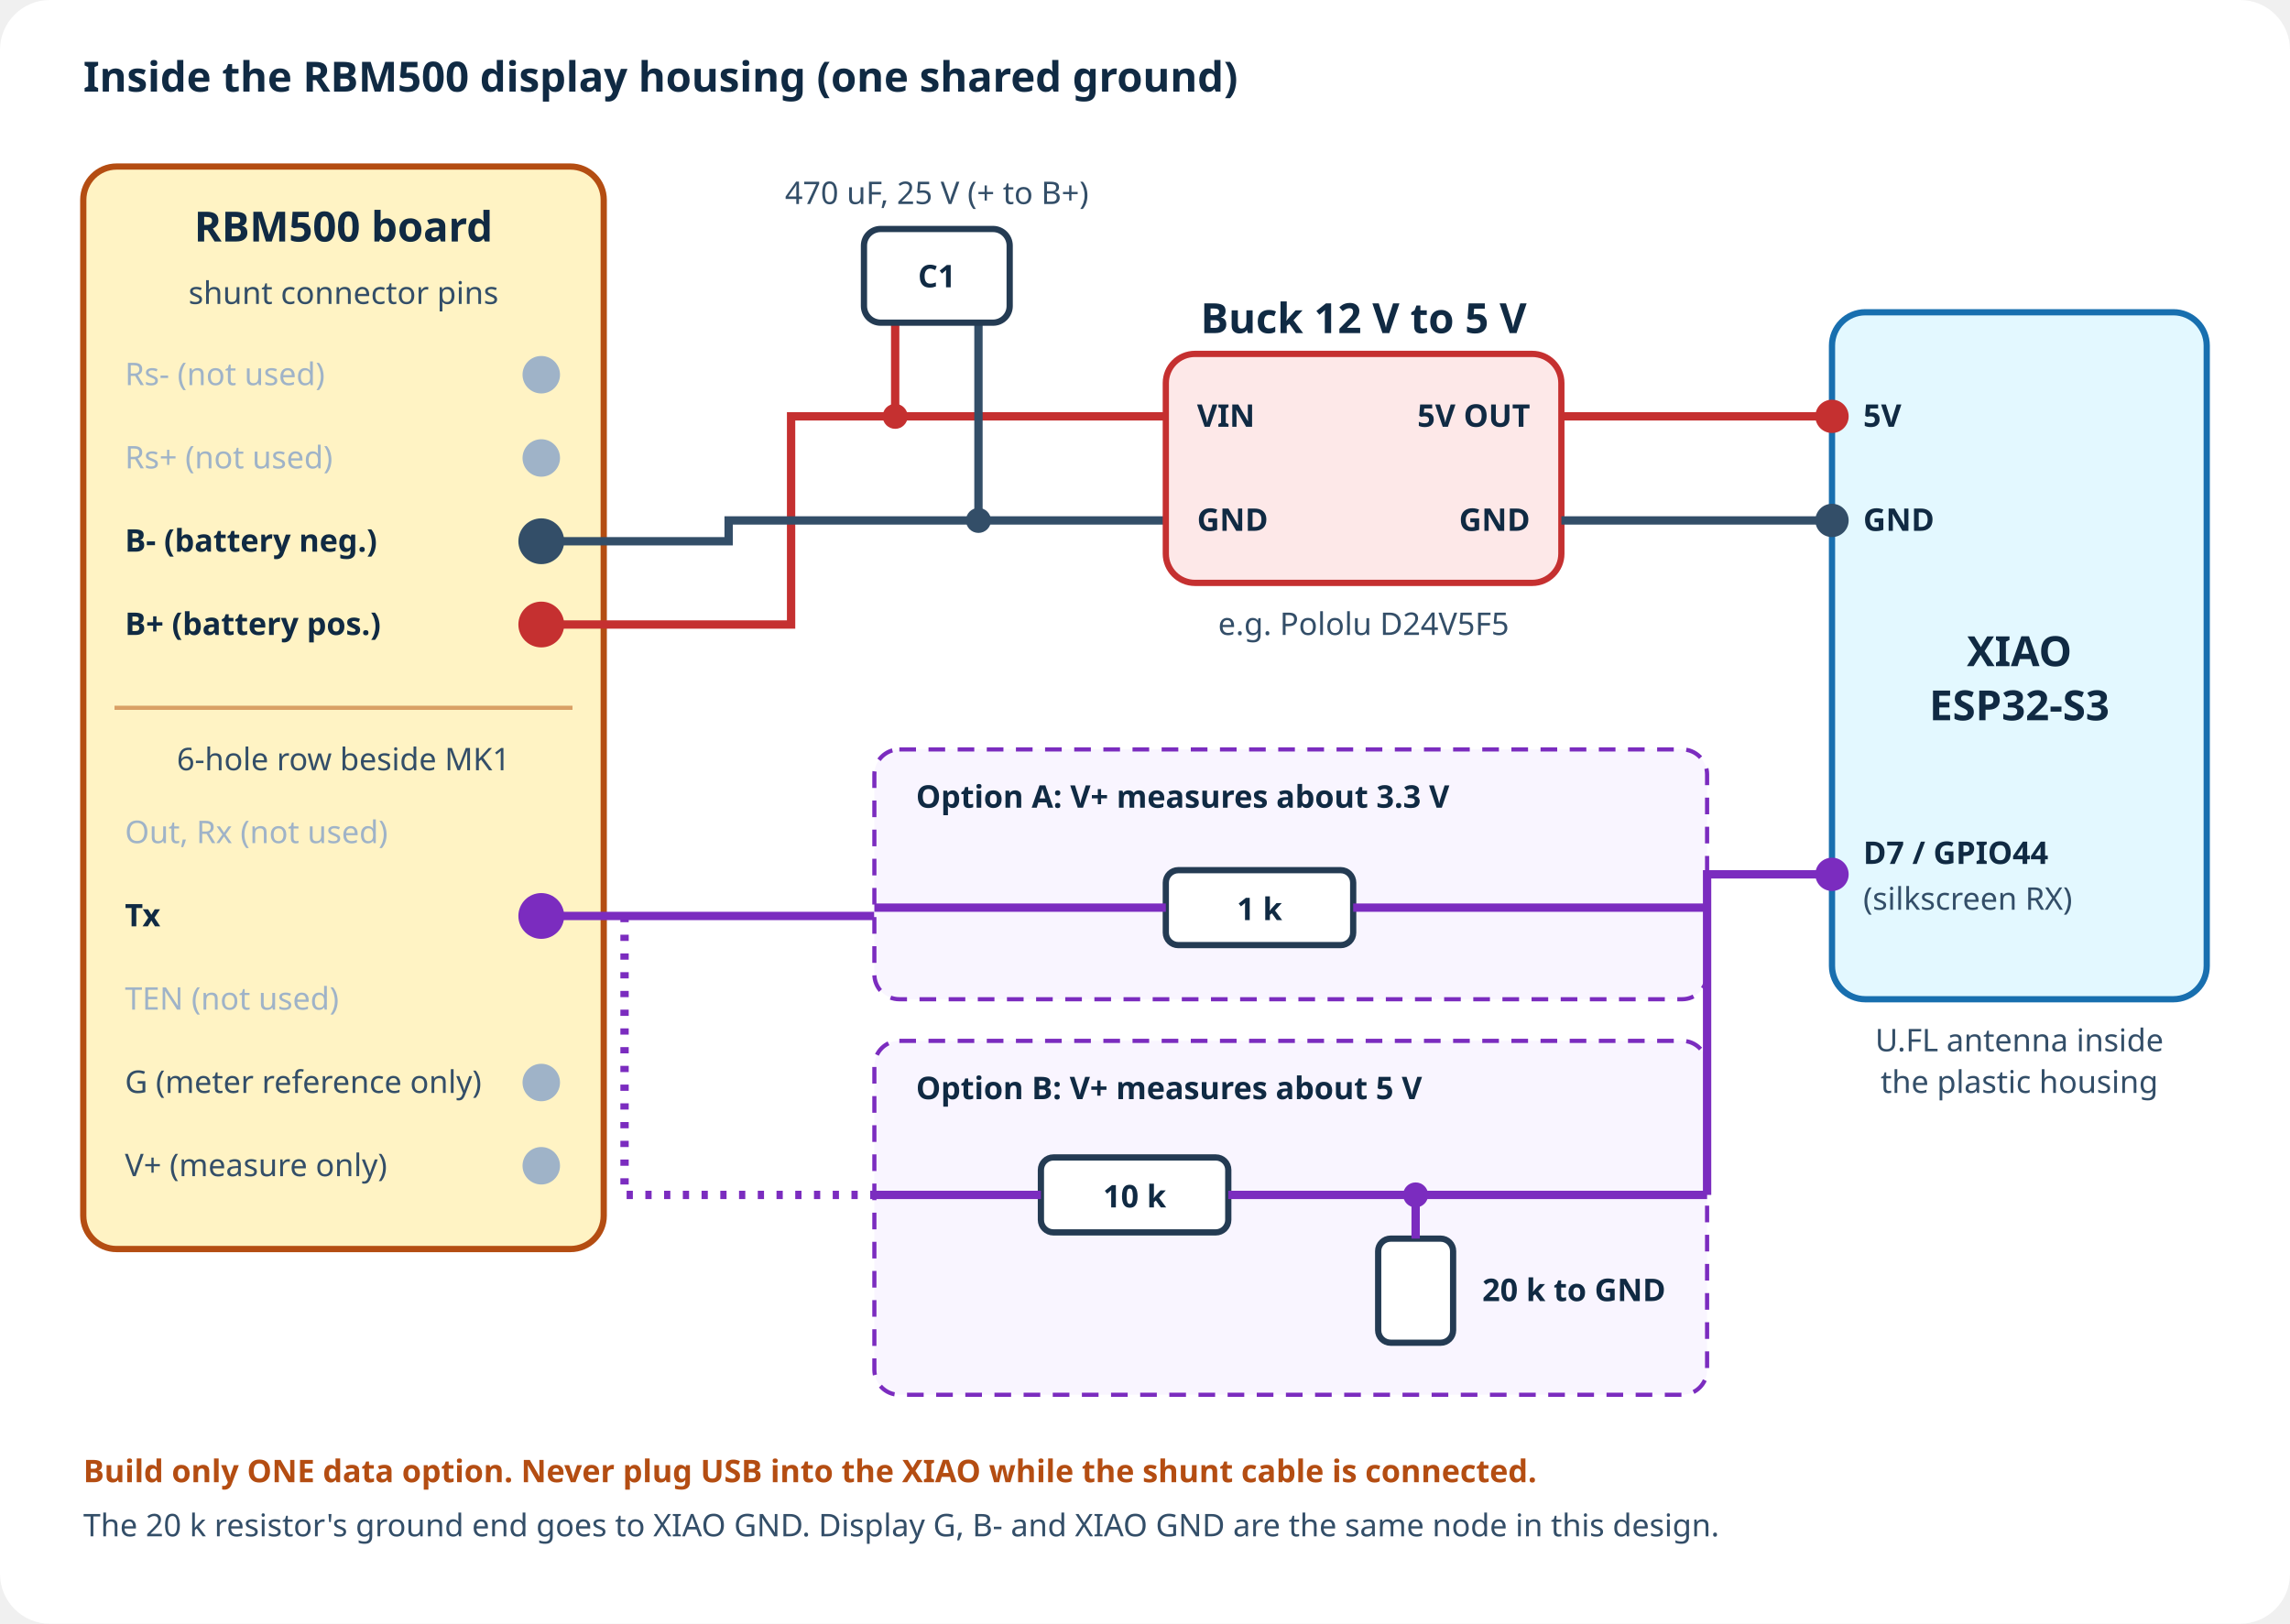
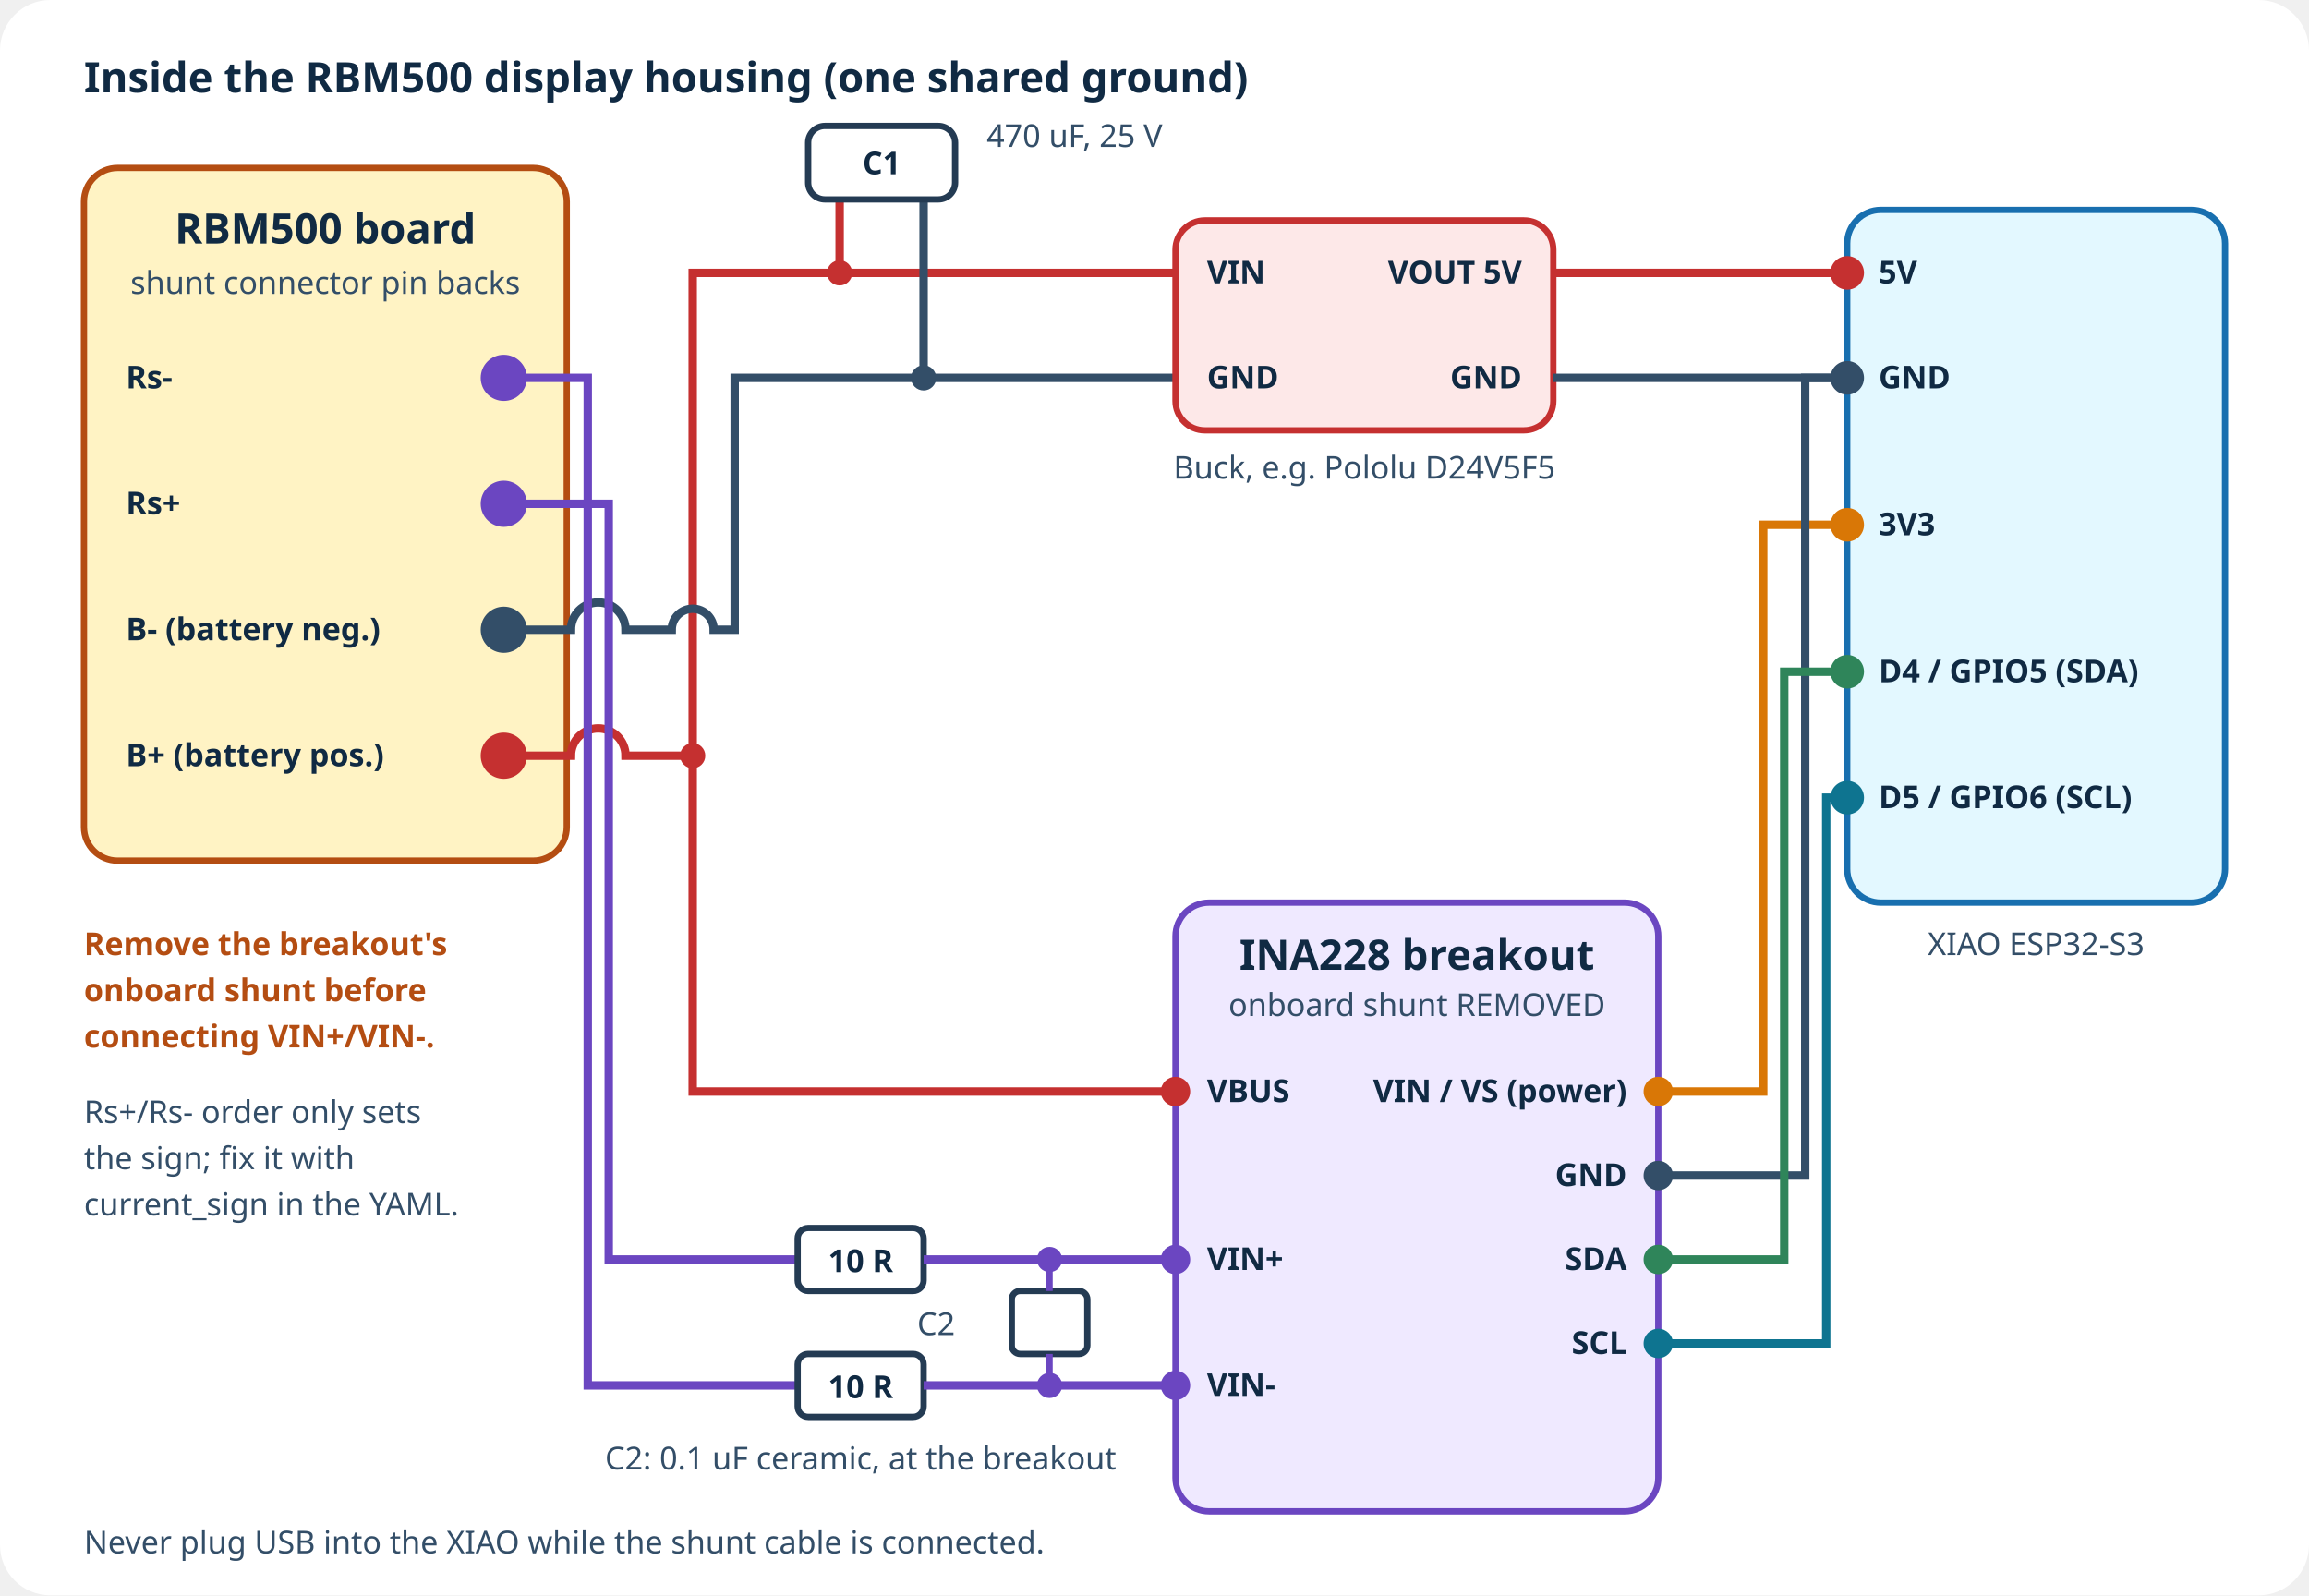
- <svg xmlns="http://www.w3.org/2000/svg" width="1100" height="780" viewBox="0 0 1100 780" role="img" aria-labelledby="title desc">
+ <svg xmlns="http://www.w3.org/2000/svg" width="1100" height="760" viewBox="0 0 1100 760" role="img" aria-labelledby="title desc">
  <defs>
    <style>
      .batt{fill:#fff3c4;stroke:#b44d12;stroke-width:3}
      .esp{fill:#e3f8ff;stroke:#186faf;stroke-width:3}
      .reg{fill:#fde8e8;stroke:#c53030;stroke-width:3}
-       .opt{fill:#f9f5ff;stroke:#7b2cbf;stroke-width:2;stroke-dasharray:8 6}
+       .ina{fill:#efe9ff;stroke:#6b46c1;stroke-width:3}
      .t{font:600 20px system-ui,sans-serif;fill:#102a43}
      .s{font:15px system-ui,sans-serif;fill:#334e68}
      .sb{font:600 15px system-ui,sans-serif;fill:#102a43}
-       .nc{font:15px system-ui,sans-serif;fill:#9fb3c8}
      .warn{font:600 15px system-ui,sans-serif;fill:#b44d12}
      .w{fill:none;stroke-width:4}
      .vp{stroke:#c53030}
-       .tx{stroke:#7b2cbf}
      .gnd{stroke:#334e68}
+       .sense{stroke:#6b46c1}
+       .v3{stroke:#d97706}
+       .sda{stroke:#2f855a}
+       .scl{stroke:#0e7490}
      .res{fill:#fff;stroke:#243b53;stroke-width:3}
    </style>
  </defs>
-   <rect width="1100" height="780" rx="24" fill="#fff" />
+   <rect width="1100" height="760" rx="24" fill="#fff" />
  <text class="t" x="40" y="44">Inside the RBM500 display housing (one shared ground)</text>
-   <rect class="batt" x="40" y="80" width="250" height="520" rx="16" />
-   <text class="t" x="165" y="116" text-anchor="middle">RBM500 board</text>
-   <text class="s" x="165" y="146" text-anchor="middle">shunt connector pins</text>
-   <text class="nc" x="60" y="185">Rs- (not used)</text>
-   <circle cx="260" cy="180" r="9" fill="#9fb3c8" />
-   <text class="nc" x="60" y="225">Rs+ (not used)</text>
-   <circle cx="260" cy="220" r="9" fill="#9fb3c8" />
-   <text class="sb" x="60" y="265">B- (battery neg.)</text>
-   <circle cx="260" cy="260" r="11" fill="#334e68" />
-   <text class="sb" x="60" y="305">B+ (battery pos.)</text>
-   <circle cx="260" cy="300" r="11" fill="#c53030" />
-   <line x1="55" y1="340" x2="275" y2="340" stroke="#d9a066" stroke-width="2" />
-   <text class="s" x="165" y="370" text-anchor="middle">6-hole row beside MK1</text>
-   <text class="nc" x="60" y="405">Out, Rx (not used)</text>
-   <text class="sb" x="60" y="445">Tx</text>
-   <circle cx="260" cy="440" r="11" fill="#7b2cbf" />
-   <text class="nc" x="60" y="485">TEN (not used)</text>
-   <text class="s" x="60" y="525">G (meter reference only)</text>
-   <circle cx="260" cy="520" r="9" fill="#9fb3c8" />
-   <text class="s" x="60" y="565">V+ (measure only)</text>
-   <circle cx="260" cy="560" r="9" fill="#9fb3c8" />
-   <path class="w vp" d="M260 300 H380 V200 H560" />
-   <path class="w gnd" d="M260 260 H350 V250 H560" />
-   <circle cx="430" cy="200" r="6" fill="#c53030" />
-   <circle cx="470" cy="250" r="6" fill="#334e68" />
-   <path class="w vp" d="M430 200 V155" />
-   <path class="w gnd" d="M470 250 V155" />
-   <rect x="415" y="110" width="70" height="45" rx="8" fill="#fff" stroke="#243b53" stroke-width="3" />
-   <text class="sb" x="450" y="138" text-anchor="middle">C1</text>
-   <text class="s" x="450" y="98" text-anchor="middle">470 uF, 25 V (+ to B+)</text>
-   <rect class="reg" x="560" y="170" width="190" height="110" rx="14" />
-   <text class="t" x="655" y="160" text-anchor="middle">Buck 12 V to 5 V</text>
-   <text class="sb" x="575" y="205">VIN</text>
-   <text class="sb" x="575" y="255">GND</text>
-   <text class="sb" x="735" y="205" text-anchor="end">5V OUT</text>
-   <text class="sb" x="735" y="255" text-anchor="end">GND</text>
-   <text class="s" x="655" y="305" text-anchor="middle">e.g. Pololu D24V5F5</text>
-   <path class="w vp" d="M750 200 H880" />
-   <path class="w gnd" d="M750 250 H880" />
-   <path class="w tx" d="M260 440 H420" />
-   <rect class="opt" x="420" y="360" width="400" height="120" rx="12" />
-   <text class="sb" x="440" y="388">Option A: V+ measures about 3.3 V</text>
-   <rect class="res" x="560" y="418" width="90" height="36" rx="6" />
-   <text class="sb" x="605" y="442" text-anchor="middle">1 k</text>
-   <path class="w tx" d="M420 436 H560 M650 436 H820" />
-   <rect class="opt" x="420" y="500" width="400" height="170" rx="12" />
-   <text class="sb" x="440" y="528">Option B: V+ measures about 5 V</text>
-   <rect class="res" x="500" y="556" width="90" height="36" rx="6" />
-   <text class="sb" x="545" y="580" text-anchor="middle">10 k</text>
-   <path class="w tx" d="M420 574 H500 M590 574 H820" />
-   <circle cx="680" cy="574" r="6" fill="#7b2cbf" />
-   <rect class="res" x="662" y="595" width="36" height="50" rx="6" />
-   <text class="sb" x="712" y="625">20 k to GND</text>
-   <path class="w tx" d="M680 574 V595" />
-   <path class="w tx" d="M300 440 V574 H420" stroke-dasharray="3 6" />
-   <path class="w tx" d="M820 436 V420 H880 M820 574 V420" />
-   <rect class="esp" x="880" y="150" width="180" height="330" rx="16" />
-   <circle cx="880" cy="200" r="8" fill="#c53030" />
-   <text class="sb" x="895" y="205">5V</text>
-   <circle cx="880" cy="250" r="8" fill="#334e68" />
-   <text class="sb" x="895" y="255">GND</text>
-   <circle cx="880" cy="420" r="8" fill="#7b2cbf" />
-   <text class="sb" x="895" y="415">D7 / GPIO44</text>
-   <text class="s" x="895" y="437">(silkscreen RX)</text>
-   <text class="t" x="970" y="320" text-anchor="middle">XIAO</text>
-   <text class="t" x="970" y="346" text-anchor="middle">ESP32-S3</text>
-   <text class="s" x="970" y="505" text-anchor="middle">U.FL antenna inside</text>
-   <text class="s" x="970" y="525" text-anchor="middle">the plastic housing</text>
-   <text class="warn" x="40" y="712">Build only ONE data option. Never plug USB into the XIAO while the shunt cable is connected.</text>
-   <text class="s" x="40" y="738">The 20 k resistor's ground end goes to XIAO GND. Display G, B- and XIAO GND are the same node in this design.</text>
+   <rect class="batt" x="40" y="80" width="230" height="330" rx="16" />
+   <text class="t" x="155" y="116" text-anchor="middle">RBM500 board</text>
+   <text class="s" x="155" y="140" text-anchor="middle">shunt connector pin backs</text>
+   <text class="sb" x="60" y="185">Rs-</text>
+   <circle cx="240" cy="180" r="11" fill="#6b46c1" />
+   <text class="sb" x="60" y="245">Rs+</text>
+   <circle cx="240" cy="240" r="11" fill="#6b46c1" />
+   <text class="sb" x="60" y="305">B- (battery neg.)</text>
+   <circle cx="240" cy="300" r="11" fill="#334e68" />
+   <text class="sb" x="60" y="365">B+ (battery pos.)</text>
+   <circle cx="240" cy="360" r="11" fill="#c53030" />
+   <path class="w vp" d="M240 360 H272 A13 13 0 0 1 298 360 H330 V130 H560" />
+   <path class="w gnd" d="M240 300 H272 A13 13 0 0 1 298 300 H320 A10 10 0 0 1 340 300 H350 V180 H560" />
+   <circle cx="400" cy="130" r="6" fill="#c53030" />
+   <circle cx="440" cy="180" r="6" fill="#334e68" />
+   <path class="w vp" d="M400 130 V95" />
+   <path class="w gnd" d="M440 180 V95" />
+   <rect x="385" y="60" width="70" height="35" rx="8" fill="#fff" stroke="#243b53" stroke-width="3" />
+   <text class="sb" x="420" y="83" text-anchor="middle">C1</text>
+   <text class="s" x="470" y="70">470 uF, 25 V</text>
+   <rect class="reg" x="560" y="105" width="180" height="100" rx="14" />
+   <text class="sb" x="575" y="135">VIN</text>
+   <text class="sb" x="575" y="185">GND</text>
+   <text class="sb" x="725" y="135" text-anchor="end">VOUT 5V</text>
+   <text class="sb" x="725" y="185" text-anchor="end">GND</text>
+   <text class="s" x="650" y="228" text-anchor="middle">Buck, e.g. Pololu D24V5F5</text>
+   <path class="w vp" d="M740 130 H880" />
+   <path class="w gnd" d="M740 180 H880" />
+   <rect class="esp" x="880" y="100" width="180" height="330" rx="16" />
+   <circle cx="880" cy="130" r="8" fill="#c53030" />
+   <text class="sb" x="895" y="135">5V</text>
+   <circle cx="880" cy="180" r="8" fill="#334e68" />
+   <text class="sb" x="895" y="185">GND</text>
+   <circle cx="880" cy="250" r="8" fill="#d97706" />
+   <text class="sb" x="895" y="255">3V3</text>
+   <circle cx="880" cy="320" r="8" fill="#2f855a" />
+   <text class="sb" x="895" y="325">D4 / GPIO5 (SDA)</text>
+   <circle cx="880" cy="380" r="8" fill="#0e7490" />
+   <text class="sb" x="895" y="385">D5 / GPIO6 (SCL)</text>
+   <text class="s" x="970" y="455" text-anchor="middle">XIAO ESP32-S3</text>
+   <rect class="ina" x="560" y="430" width="230" height="290" rx="16" />
+   <text class="t" x="675" y="462" text-anchor="middle">INA228 breakout</text>
+   <text class="s" x="675" y="484" text-anchor="middle">onboard shunt REMOVED</text>
+   <circle cx="790" cy="520" r="7" fill="#d97706" />
+   <text class="sb" x="775" y="525" text-anchor="end">VIN / VS (power)</text>
+   <circle cx="790" cy="560" r="7" fill="#334e68" />
+   <text class="sb" x="775" y="565" text-anchor="end">GND</text>
+   <circle cx="790" cy="600" r="7" fill="#2f855a" />
+   <text class="sb" x="775" y="605" text-anchor="end">SDA</text>
+   <circle cx="790" cy="640" r="7" fill="#0e7490" />
+   <text class="sb" x="775" y="645" text-anchor="end">SCL</text>
+   <circle cx="560" cy="520" r="7" fill="#c53030" />
+   <text class="sb" x="575" y="525">VBUS</text>
+   <circle cx="560" cy="600" r="7" fill="#6b46c1" />
+   <text class="sb" x="575" y="605">VIN+</text>
+   <circle cx="560" cy="660" r="7" fill="#6b46c1" />
+   <text class="sb" x="575" y="665">VIN-</text>
+   <path class="w v3" d="M880 250 H840 V520 H790" />
+   <path class="w gnd" d="M880 180 H860 V560 H790" />
+   <path class="w sda" d="M880 320 H850 V600 H790" />
+   <path class="w scl" d="M880 380 H870 V640 H790" />
+   <path class="w vp" d="M330 360 V520 H560" />
+   <circle cx="330" cy="360" r="6" fill="#c53030" />
+   <path class="w sense" d="M240 240 H290 V600 H380" />
+   <rect class="res" x="380" y="585" width="60" height="30" rx="5" />
+   <text class="sb" x="410" y="606" text-anchor="middle">10 R</text>
+   <path class="w sense" d="M440 600 H560" />
+   <path class="w sense" d="M240 180 H280 V660 H380" />
+   <rect class="res" x="380" y="645" width="60" height="30" rx="5" />
+   <text class="sb" x="410" y="666" text-anchor="middle">10 R</text>
+   <path class="w sense" d="M440 660 H560" />
+   <circle cx="500" cy="600" r="6" fill="#6b46c1" />
+   <circle cx="500" cy="660" r="6" fill="#6b46c1" />
+   <rect x="482" y="615" width="36" height="30" rx="4" fill="#fff" stroke="#243b53" stroke-width="3" />
+   <text class="s" x="455" y="636" text-anchor="end">C2</text>
+   <path class="sense" d="M500 600 V615 M500 645 V660" stroke-width="3" fill="none" />
+   <text class="s" x="410" y="700" text-anchor="middle">C2: 0.1 uF ceramic, at the breakout</text>
+   <text class="warn" x="40" y="455">Remove the breakout's</text>
+   <text class="warn" x="40" y="477">onboard shunt before</text>
+   <text class="warn" x="40" y="499">connecting VIN+/VIN-.</text>
+   <text class="s" x="40" y="535">Rs+/Rs- order only sets</text>
+   <text class="s" x="40" y="557">the sign; fix it with</text>
+   <text class="s" x="40" y="579">current_sign in the YAML.</text>
+   <text class="s" x="40" y="740">Never plug USB into the XIAO while the shunt cable is connected.</text>
</svg>
